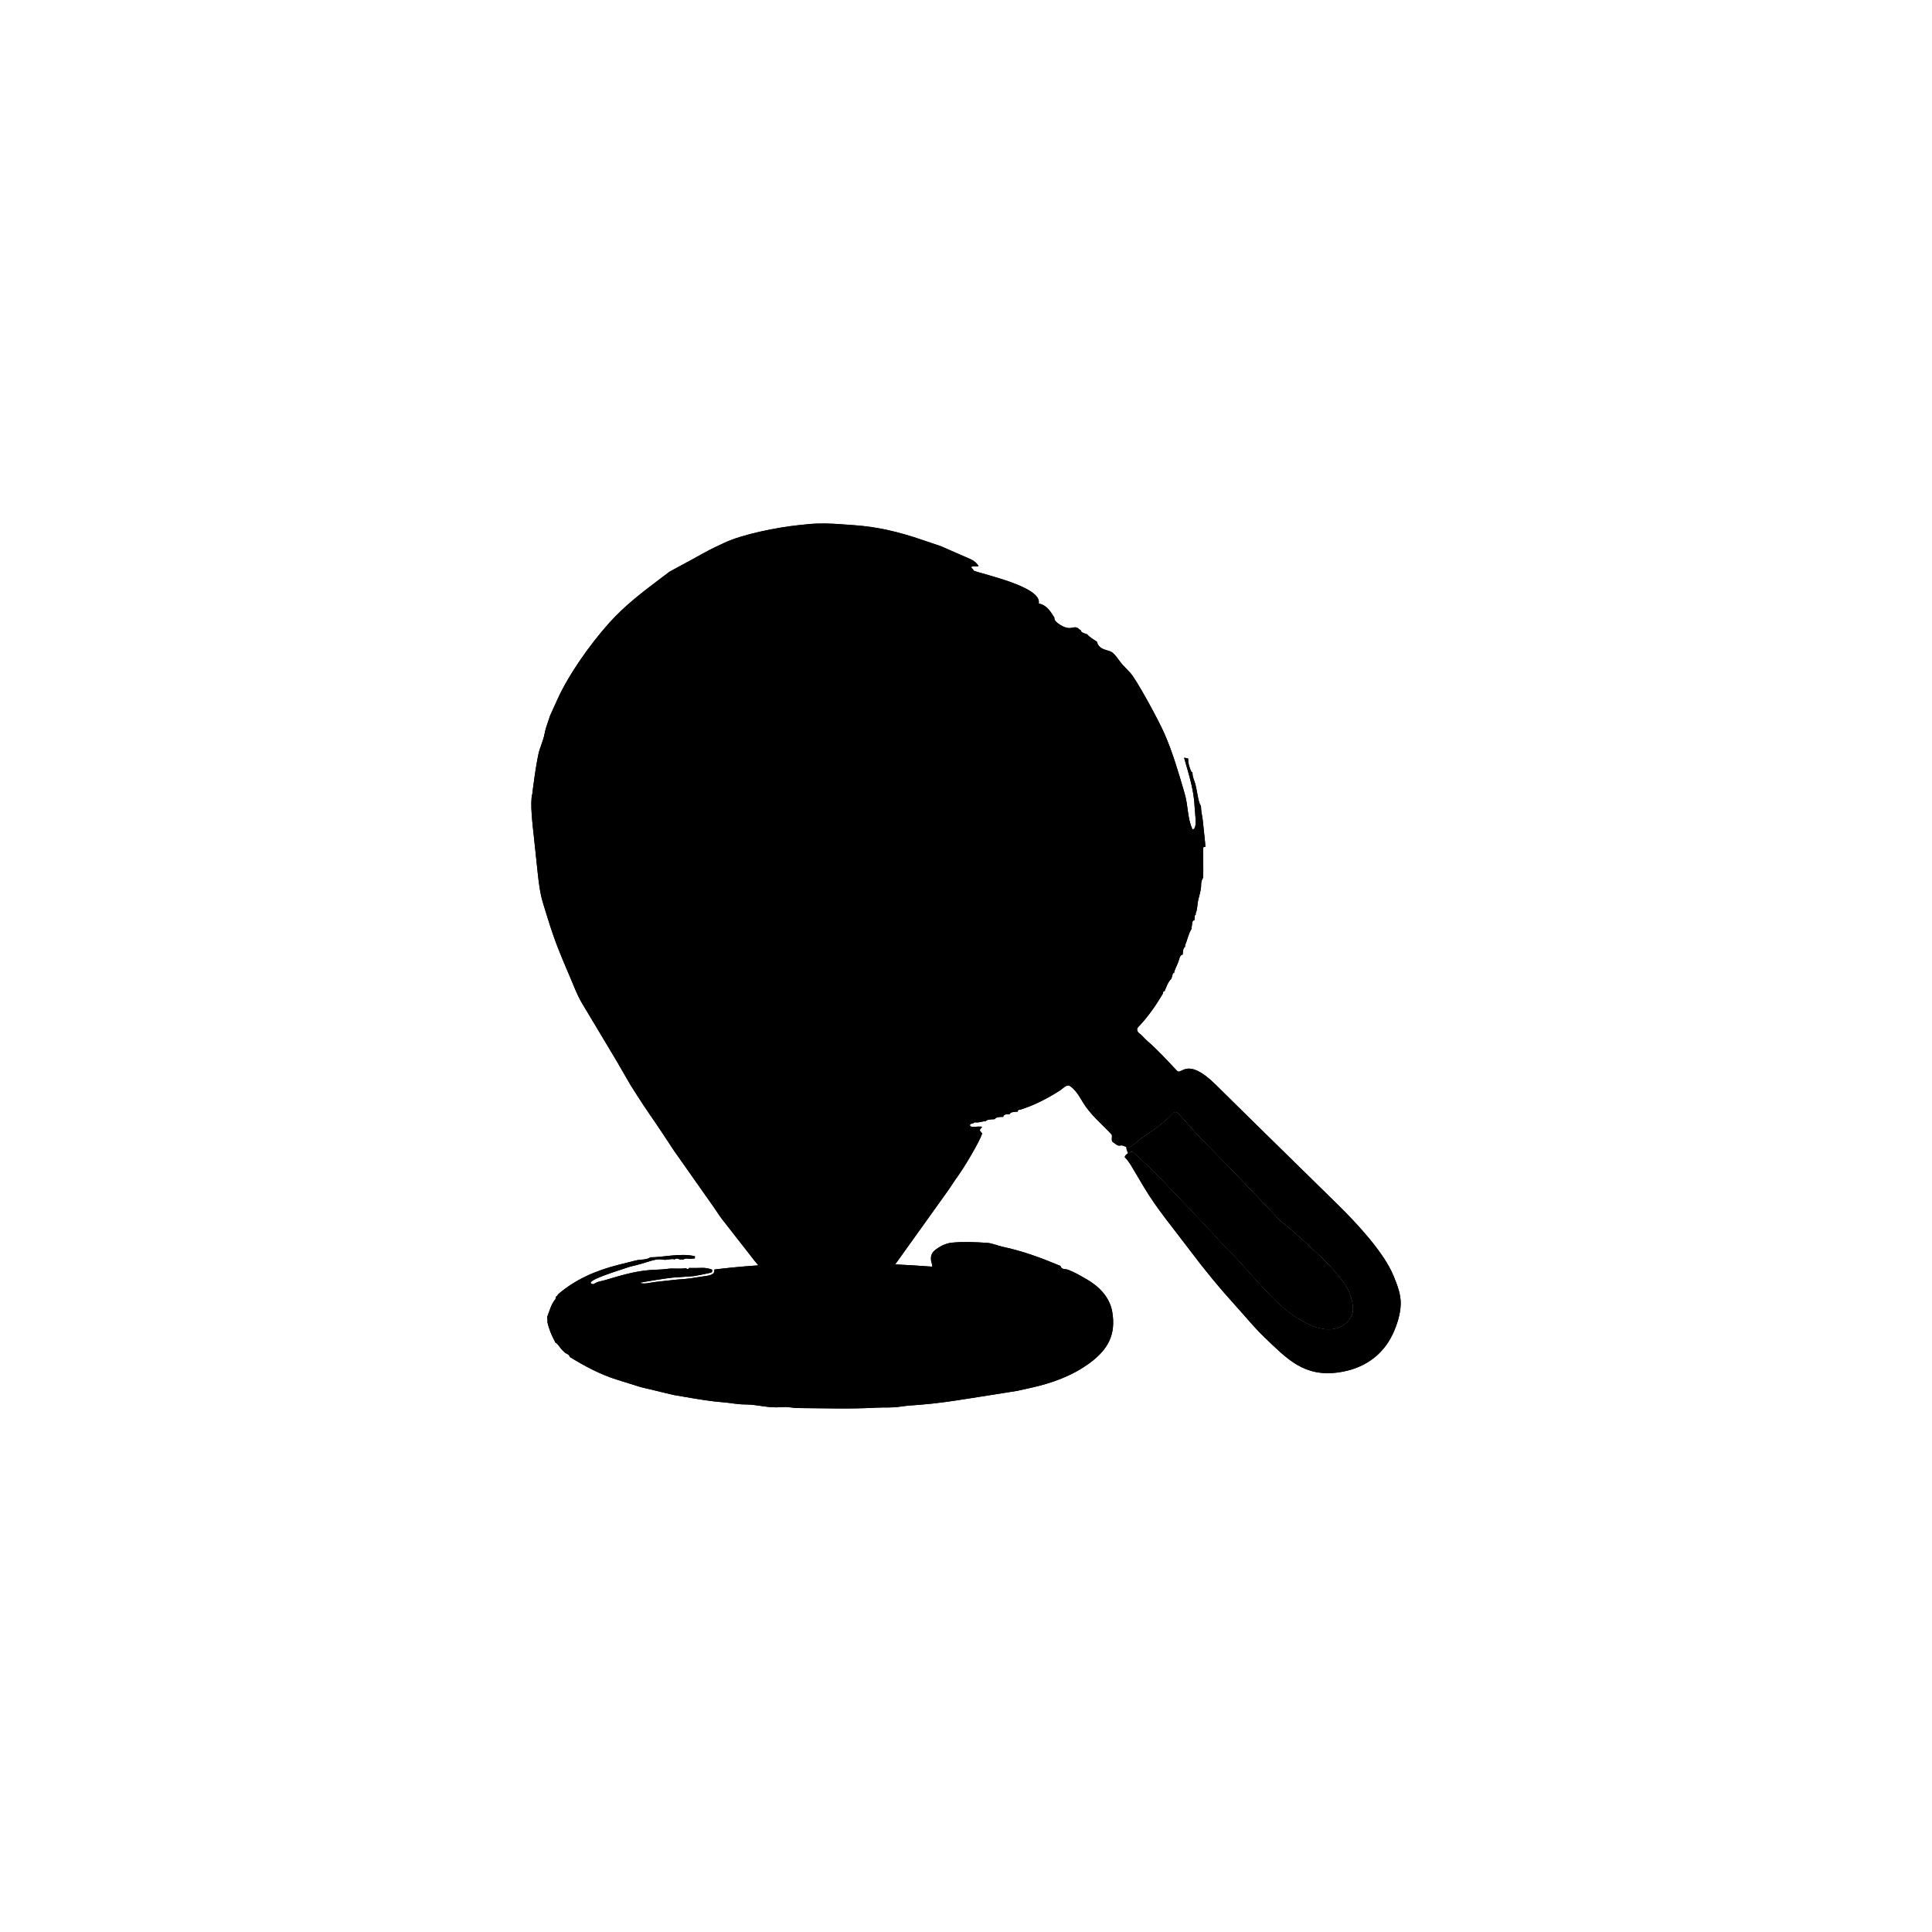
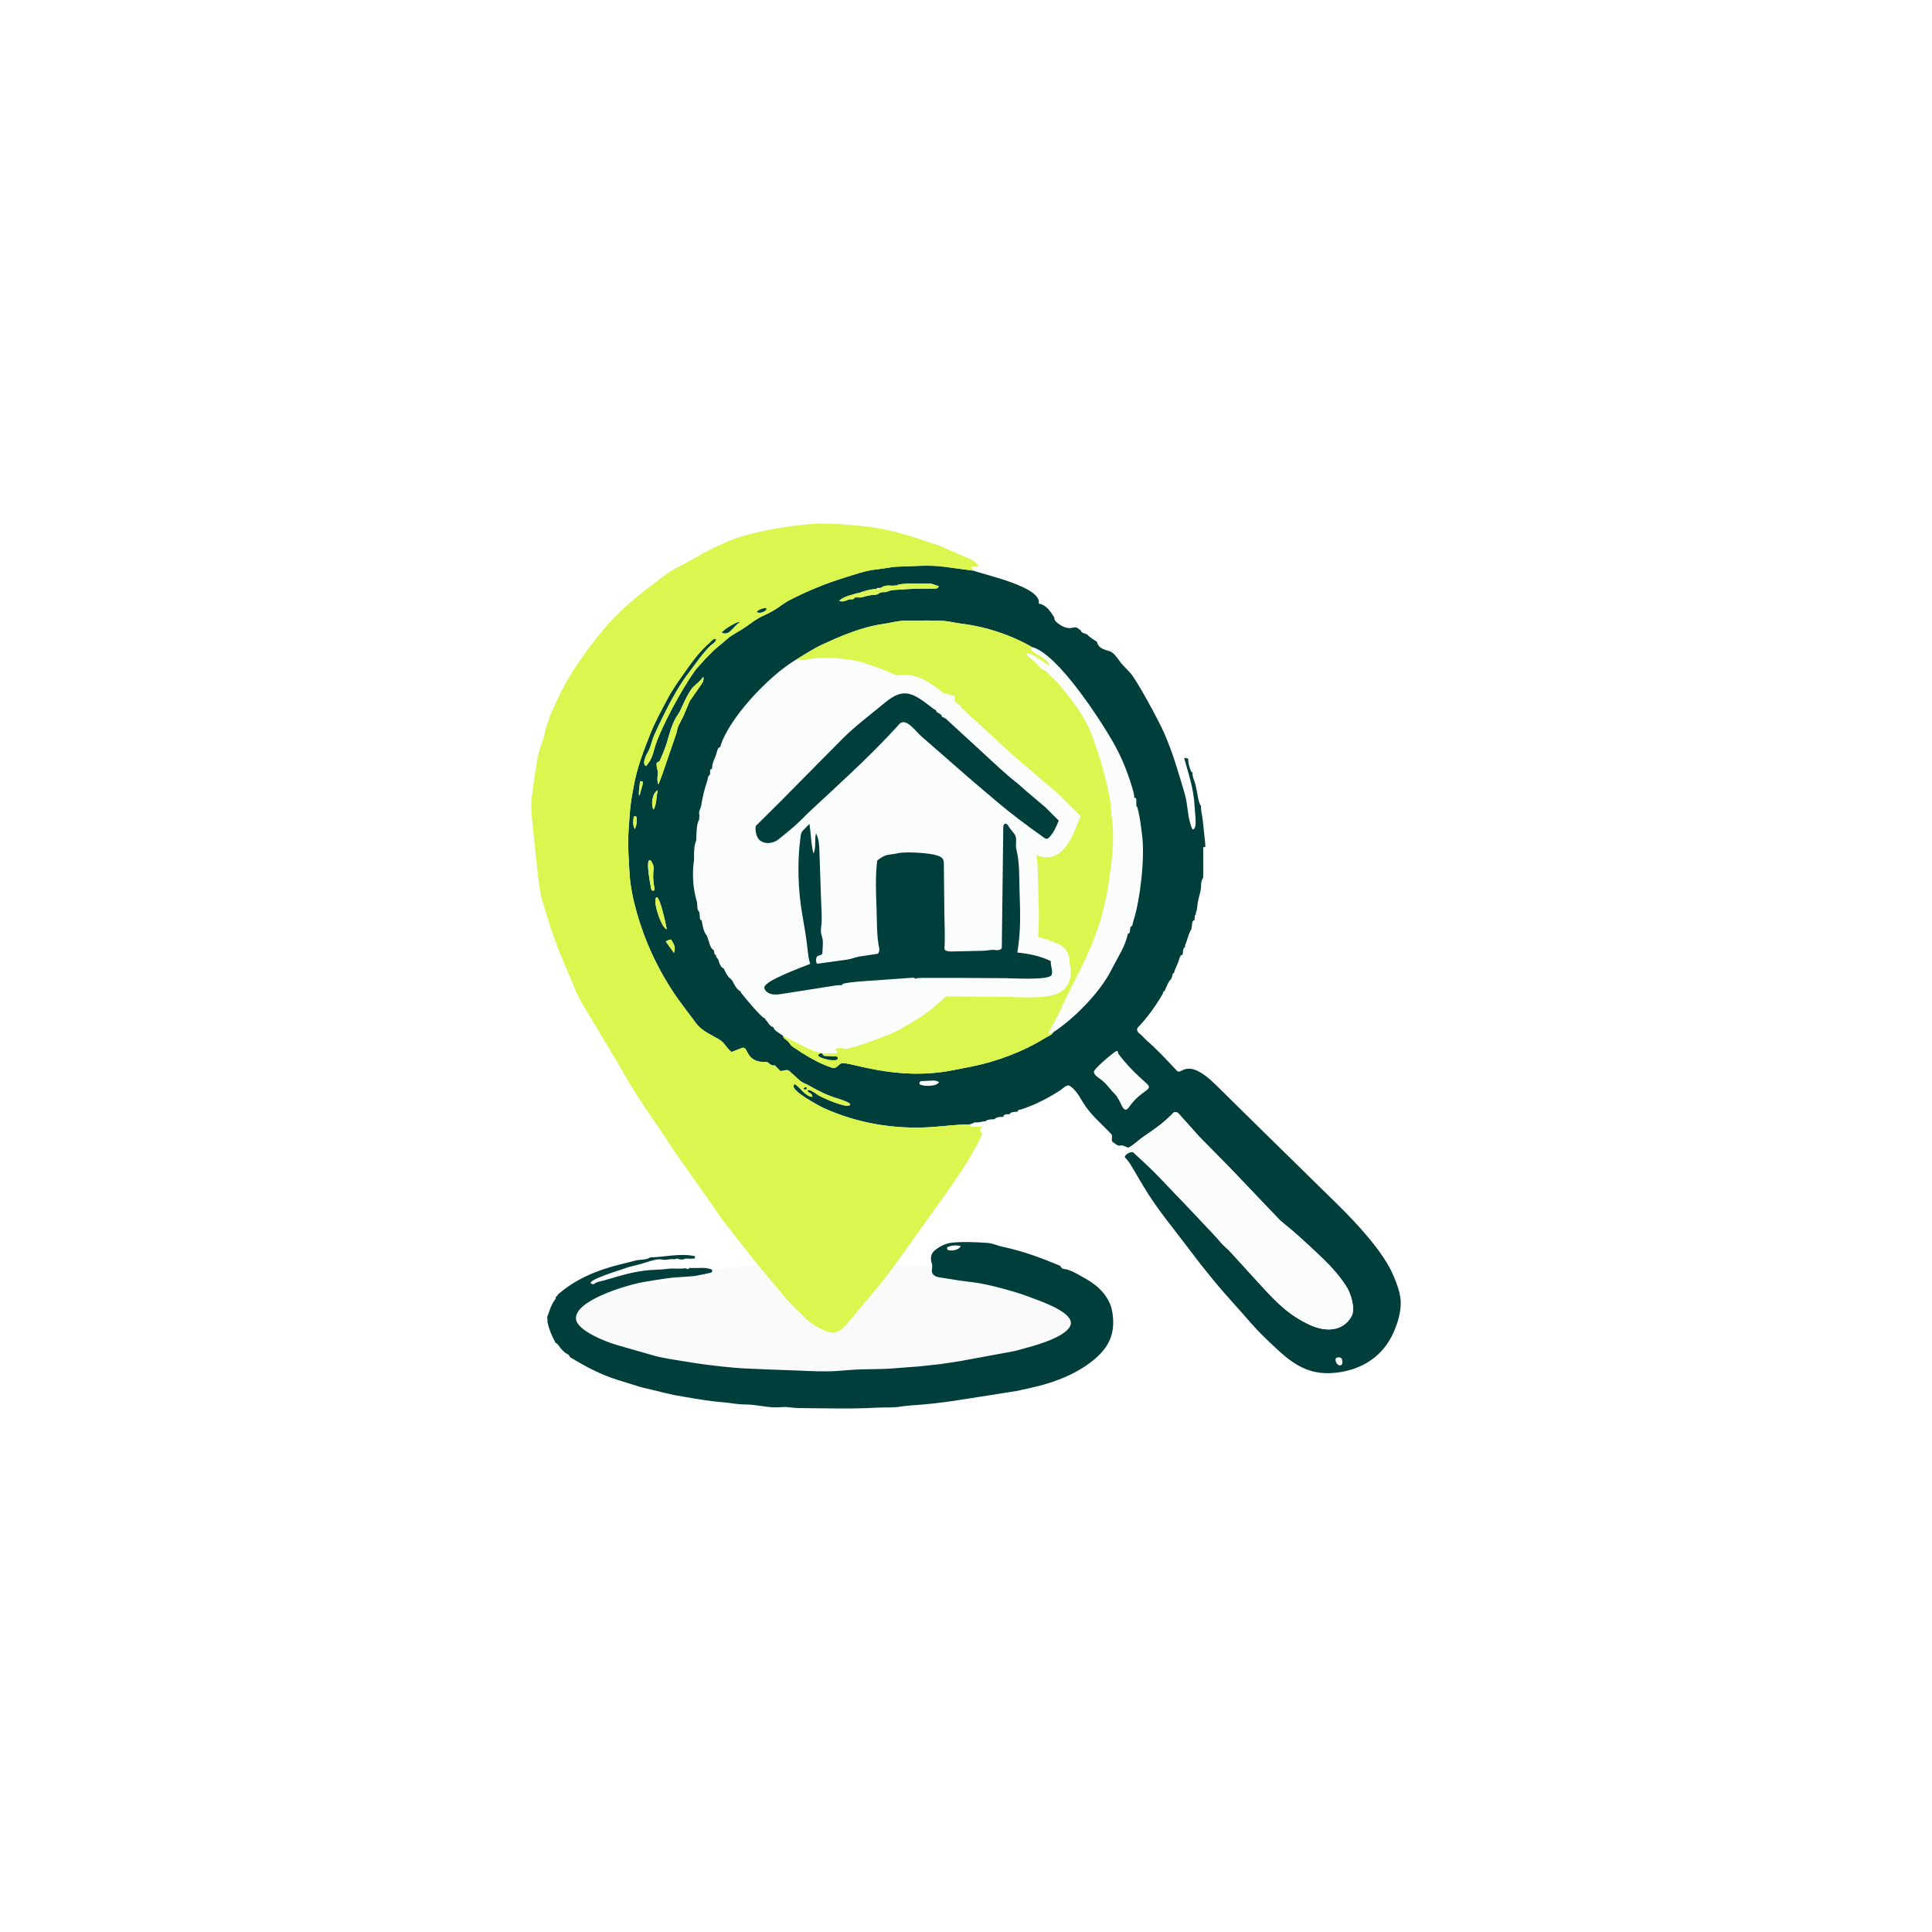
<svg xmlns="http://www.w3.org/2000/svg" id="Layer_1" data-name="Layer 1" viewBox="0 0 1000 1000">
  <defs>
-     
+     <style>
+       .cls-1 {
+         fill: #003e3b;
+       }
+ 
+       .cls-2 {
+         fill: #fbfcfc;
+       }
+ 
+       .cls-3 {
+         fill: #fafafa;
+       }
+ 
+       .cls-4 {
+         fill: #daf64f;
+       }
+     </style>
  </defs>
  <path class="cls-2" d="M724.99,675.01c-.13,5.18-1.91,10.7-3.97,15.18-5.41,11.74-15.64,18.4-28.25,20.16-17.83,2.49-26.52-6.92-38.21-18.08-5.3-5.06-9.56-10.41-14.48-15.82-8.73-9.58-16.62-19.17-24.4-29.56-8.17-10.92-16.82-21.04-23.78-32.75l-5.94-10.01c-1.08-1.82-2.28-3.67-3.76-5.12-.26-1.32,3.34-3.5,4.47-2.46,4.43,4.11,8.64,7.85,12.75,12.14l15.58,16.29,14.17,15.03c1.74,1.85,3.11,3.81,5.04,5.46,2.15,1.84,3.98,4.05,5.92,6.16l12.04,13.18c8.15,8.91,14.68,15.83,25.8,20.96,7.67,3.54,16.81,3.82,21.52-4.37,2.31-4.02-.58-12.18-2.26-14.92-4.5-7.29-10.44-13.16-16.7-19-5.38-5.01-10.57-9.85-16.3-14.4-1.18-.94-1.81-1.57-2.87-2.68l-25.24-26.46-15.3-15.52-10.44-11.67c-.67-.74-1.29-1.24-2.16-1.16-.73.07-1.07.58-1.67,1.18-4.37,4.45-9.28,7.93-14.5,11.42-2.72,1.81-5.02,4.32-7.96,5.85-1.15-.09-2.72-1.5-4.26-1.12-1.58.4-2.69-1.17-3.59-1.6-1.53-.74-.24-3.17-.93-4.16-5.13-5.46-10.84-10.1-14.79-16.57-1.93-3.17-3.86-6.77-7.1-8.7-1.66-.44-3.34,1.58-4.55,2.36-6.58,4.26-13.43,7.79-20.68,10.08-.34.1-.8-.03-1.16.32-.21.2-.42.38-.12.69l-2.03.2c-.93.09-1.91.24-2.32,1.17h-.93c-1.01-.01-2.29.22-2.37,1.39-.69-.01-1.38,0-2.07.07-.9.1-1.84.32-2.37,1.11l-.97.06c-1.35.08-2.86.06-3.84,1.06-1.59-.11-3.26.75-4.86.54-.39-.05-1.27-.03-1.32.47-.58-.17-1.24.37-1.71.57-.77,2.3,4.41.63,6.25,1.28-.47.55-.79.94-1.12,1.37-.48.63,1.04,1.58,1.11,2.14-1.59,4.59-9.35,17.5-12.3,21.57-2.08,2.85-3.76,5.63-5.84,8.55l-24.01,33.55c-.97,1.36-1.93,2.7-2.89,4.02,6.15.29,12.55.67,19.17,1.17.03-.48.02-.95-.13-1.39-.87-2.52-.82-5.23,1.45-7.06,2.4-1.93,5.56-3.64,8.78-3.97,6.1-.61,12.09-.3,18.12.07,3,.19,5.43,1.45,8.22,2.04,10.43,2.2,20.15,5.81,29.9,9.89.64,2.11,2.59,1.46,4.1,2.04,3.41,1.32,6.38,3.1,9.53,4.9,6.39,3.67,11.94,9.3,13.22,16.83,2.03,11.93-2.29,19.59-11.68,26.51-8.94,6.6-19.4,10.38-30.27,12.8l-7.16,1.59-7.02,1.12-19.39,3.06c-7.94,1.25-15.7,2.38-23.74,3.01-3.68.29-6.99.45-10.65,1.02-4,.63-8.07.29-12.21.51-13.51.74-26.82.28-40.43.2-2.81-.02-5.43-.77-8.28-.5-7.55.69-12.44-1.39-19.27-1.37-3.82.01-7.3-.8-11.06-1.09-6.73-.53-13.13-1.62-19.81-2.77l-6.1-1.05-6.62-1.57-4.38-1.08c-2.46-.6-4.68-1.01-7.06-1.75l-11.09-3.46c-8.9-2.78-16.78-7.03-24.5-11.77-.27-1.13-1.37-1.65-2.34-2.08l-1.65-1.58c-1.27-1.21-2.11-3.22-3.77-4-.03-.11.03-.25.01-.36-1.76-3.24-3.12-6.54-3.9-10.1.27-.68-.13-1.93-.1-2.63,1.24-3.11,1.93-6.38,4.24-9.2.3-.37.13-1.01.28-1.27.35-.17,1.05-.7,1-1.13,8.88-7.76,19.72-12.44,31.33-15.36l8.9-2.24c2.67-.67,5.6-.2,7.69-1.68,5.47.17,15.92-2.39,23.03-.52l-.04,1.11-2.02.17c-1.3.11-2.77-.5-3.88.37h-1.66c-.97-.22-2.04-.85-2.86-.05-1.95-.57-4.13.52-6.05.15-2.29-.45-4.3,0-6.69.73l-4.96,1.51c-2.78.85-5.2,1.15-7.91,2.19-1.92.74-19.89,6.05-17.72,7.9.26.22,1.16.52,1.58.22,1.8-1.3,3.72-1.38,5.77-1.98,7.72-2.29,15.27-4.63,23.37-5.21,3.16-.23,6.12-.19,8.96-.61,3.01-.44,5.43.21,9.74-.34-.17.53.52.5.86.37.29-.1.6-.13.42-.49,2.23.07,4.7,0,6.95-.04,1.55-.03,3.21.25,4.85.86.42.16.2,1.23-.07,1.42-.67.47-9.2,1.98-9.2,1.98l-10.87.77c-2.75.2-14.4,2.11-17.17,2.67,2.38.95,5.24-.09,8-.39l9.98-1.11c2.97-.33,5.62-.36,8.58-.82l8.98-1.38c.98-.15,2-.66,2.54-1.04.44-.3.74-1.35.57-2.09,5.15-.66,12.84-1.49,22.85-2.18l-2.03-2.43-16.64-21.29c-1.64-2.09-2.81-4.1-4.35-6.28l-20.85-29.61-5.7-8.65c-4.34-6.59-8.83-12.78-13.02-19.4l-3.64-5.74-7.3-12.61-17.65-29.46c-2.69-4.48-4.28-8.98-6.28-13.64-5.17-12.03-7.86-18.4-11.79-31.12l-2.18-7.06c-1.6-5.16-2.25-10.59-2.84-16.08l-2-18.86c-.56-5.27-2.1-17.47-.77-21.87-.03-.19,2.27-18.47,3.78-22.84l1.83-5.34c.65-1.89.91-4.27,1.53-6.14l2.08-6.2,3.75-8.27c6.01-13.27,16.87-28.44,26.55-39.34,7.89-8.88,17-15.9,26.49-23.04l4.98-3.76,11.85-6.43c4.03-2.19,7.58-4.31,11.79-6.3l4.85-2.28c9.46-4.44,27.38-7.96,38.09-9.07l5.03-.52c5.85-.61,11.65-.4,17.56.04l6.63.48c12.43.91,22.99,3.53,34.71,7.49l9.87,3.34,15.27,6.67c1.86.81,3.34,1.97,4.34,3.67-1.5.41-2.57-.3-3.95.47.55.89,1.32,1.15,1.32,1.86,5.2,2.07,35.6,8.38,33.76,17.04,4.08.77,6,4.02,8.04,7.17,0,1.47.73,2.11,1.64,2.86,1.53,1.24,3.95,2.65,6.16,2.67,1.77.02,3.33-1.15,4.93.48.26.28.59.48.96.59.23,1.65,2.52,1.62,3.41,2.25,1.15,1.46,3.44,2.66,4.94,3.71.86,3.43,3.46,3.94,6.57,4.9,2.81.86,4.79,5.02,6.76,7.08l3.81,3.99c3.37,3.53,14.84,24.85,17.54,30.94,4.53,10.21,7.56,20.78,10.72,31.52,1.98,6.7,1.39,13,4.11,18.75,2.69-.1,1.27-7.5,1.09-11.84-.39-8.89-3.13-17.04-5.45-25.25.7.07,1.39.22,2.07.41.09.54.15,1.18.1,1.72-.04.55,1.62,6.65,2.1,5.12-.02.31.1.63.1.94-.01,1.77.85,3.39,1.39,5.25.98,3.4,1.64,10.35,2.96,11.39l.07,1.45c.09,2.03.67,4.05.9,6.26l1.2,11.51c.07.67.11,1.46.11,2.14-.28-.1-1.12-.12-1.11.53l.05,12.21-.11,3.2c-.56.84-1.02,2.13-1,3.38.04,2.97-.88,5.42-1.54,8.21-.53,2.29-.33,4.64-1.25,6.69-.12.25.07.63-.03.9-.58.02-.51.86-.52,1.29-.02.47-.14.98-.09,1.45-1.54.14-1.12,2.31-1.47,3.51-.08.28-.1.72-.05,1-1.65,2.45-2.08,5.6-3.32,8.31-.13.28.04.69-.07.99-.75.53-.94,1.42-1.08,2.27-.09.54.01,1.25-.18,1.77-1.02.13-1.44,1.11-1.73,2.22-.63,2.37-1.81,4.33-2.53,6.41-.09.28-.13.69-.12.97-.44-.36-.68.25-.78.52-.1.28-.08.56-.15.78l-.58,1.69c-1.67,1.5-2.38,3.95-3.33,5.99-.05.1-.04.31-.03.42-.46-.42-.7.13-.86.47-.12.23-.03.57-.15.79-3.64,6.16-7.72,12.05-12.84,17.37-.91.95-.28,2.42.62,3.06,1.57,1.12,2.56,2.56,3.98,3.79,5.62,4.87,10.52,10.27,15.61,15.66,2.35,2.48,4.9-7.71,19.94,7.1l23.81,23.46,14.51,14.22,24.96,24.5c9.59,9.42,23.91,24.67,28.89,36.95,1.88,4.65,3.8,9.42,3.67,14.51Z" />
  <path class="cls-3" d="M554.24,684.94c-.41,6.23-17.03,11.13-22.42,12.52-2.61.67-5.13,1.55-7.78,2.04l-22.31,4.11c-1.5.28-3.23.64-4.63.86l-10.35,1.58-11.47,1.22-13.33,1.02c-7.27.56-14.5.2-21.81.78l-6.15.48c-7.08.56-14.09.09-21.17-.17l-14.3-.53-11.09-.46c-8.87-.37-20.93-1.74-29.85-3.2l-11.31-1.85c-2.93-.48-5.71-1.07-8.5-1.87l-18.42-5.28c-5.24-1.5-20.37-7.23-21.22-13.28-1.35-9.61,25.75-17.51,32.94-18.96,2.38.95,5.24-.09,8-.39l9.98-1.11c2.97-.33,5.62-.36,8.58-.82l8.98-1.38c.98-.15,2-.66,2.54-1.04.44-.3.74-1.35.57-2.09,5.15-.66,12.84-1.49,22.85-2.18l14,16.78c3.28,3.93,7.02,7.15,10.59,10.82,2.13,2.19,11.09,8.15,15.2,7.09,3.63-.94,6.15-4.65,8.39-7.32l12.34-14.67c.46-.55.92-1.1,1.37-1.65.34-.41.67-.82,1-1.23,2.73-3.38,5.29-6.79,7.86-10.32,6.15.29,12.55.67,19.17,1.17-.01.18-.03.35-.05.53-.03.32-.08.65-.1.97-.01.1-.02.21-.02.31,0,.1-.01.21-.01.31,0,.44.06.85.24,1.23.99,2.11,3.83,2.17,5.81,2.49l7.66,1.23c2.86.46,5.5.71,8.36,1.08,6.99.9,20.96,4.67,27.71,7.25,5.31,2.04,22.59,7.63,22.17,13.91Z" />
  <g>
    <path class="cls-1" d="M721.33,660.51c-4.98-12.28-19.29-27.53-28.89-36.95l-24.96-24.5-14.51-14.22-23.81-23.46c-15.04-14.81-17.59-4.62-19.94-7.1-5.09-5.39-9.99-10.78-15.61-15.66-1.42-1.23-2.41-2.67-3.98-3.79-.89-.63-1.53-2.11-.62-3.06,5.12-5.33,9.21-11.21,12.84-17.37.13-.21.04-.56.15-.79.17-.34.41-.89.86-.47-.02-.12-.02-.32.03-.42.94-2.04,1.65-4.49,3.33-5.99l.58-1.69c.08-.21.06-.5.15-.78.09-.26.34-.88.78-.52,0-.29.03-.7.12-.97.72-2.08,1.89-4.04,2.53-6.41.29-1.11.72-2.09,1.73-2.22.19-.52.09-1.23.18-1.77.14-.85.33-1.75,1.08-2.27.11-.3-.06-.71.07-.99,1.24-2.72,1.67-5.87,3.32-8.31-.06-.28-.03-.72.05-1,.34-1.2-.08-3.37,1.47-3.51-.04-.47.07-.98.09-1.45.02-.44-.06-1.27.52-1.29.09-.27-.09-.65.03-.9.93-2.05.72-4.4,1.25-6.69.66-2.79,1.58-5.24,1.54-8.21-.02-1.25.44-2.53,1-3.38l.11-3.2-.05-12.21c0-.65.84-.64,1.11-.53,0-.68-.04-1.47-.11-2.14l-1.2-11.51c-.23-2.21-.8-4.24-.9-6.26l-.07-1.45c-1.32-1.04-1.98-7.99-2.96-11.39-.53-1.86-1.4-3.48-1.39-5.25,0-.31-.12-.63-.1-.94-.48,1.53-2.15-4.58-2.1-5.12.05-.54-.01-1.18-.1-1.72-.68-.19-1.37-.34-2.07-.41,2.31,8.22,5.06,16.36,5.45,25.25.19,4.34,1.61,11.74-1.09,11.84-2.73-5.75-2.14-12.06-4.11-18.75-3.17-10.73-6.19-21.31-10.72-31.52-2.7-6.09-14.17-27.41-17.54-30.94l-3.81-3.99c-1.97-2.06-3.95-6.21-6.76-7.08-3.11-.96-5.7-1.48-6.57-4.9-1.5-1.05-3.79-2.25-4.94-3.71-.89-.63-3.18-.6-3.41-2.25-.37-.1-.7-.31-.96-.59-1.6-1.64-3.16-.47-4.93-.48-2.21-.02-4.64-1.43-6.16-2.67-.91-.75-1.64-1.4-1.64-2.86-2.04-3.14-3.97-6.39-8.04-7.17,1.84-8.66-28.56-14.97-33.76-17.04l-14.96-2.02c-7.91-1.07-15.83-.29-23.82-.08-3.86.11-7.43,1.04-11.21,1.41-6.06.61-11.37,2.63-17.1,4.39-9.59,2.96-18.5,6.69-27.42,11.18-1.48.75-2.51,1.31-3.84,2.27-9.66,7.03-9.75,4.63-17.78,10.68-2.55,1.92-5.38,3.6-8.15,5.19-3.03,1.76-5.2,4.24-7.9,6.28-2.92,2.23-10.49,10.25-12.46,13.11-6.57,9.57-13.54,22.38-18.1,32.96-3.72,8.63-2.31,10.56-6.72,15.77-2.48-1.11.3-6.16,1.11-7.58,1.45-2.56,1.86-5.71,3.1-8.43l2.39-5.23,2.34-4.79c3.26-6.67,8.24-15.92,12.7-21.66,3.74-4.81,7.02-9.98,11.4-14.36,1.2-1.2,2.98-1.85,3.28-3.69-1.71-.42-2.41.97-3.4,1.84-5.47,4.74-9.43,10.33-13.57,16.23-2.94,4.2-5.78,8.11-8.19,12.71-3.11,5.95-6.35,11.63-8.85,17.92-3.56,8.94-6.92,17.6-8.65,27.06l-.85,4.63c-.64,3.5-1.07,7.09-1.33,10.75l-.54,7.7c-.32,4.6-.24,9.15,0,13.76l.44,8.28c.69,12.86,5.84,29.28,11.2,41.03,4.35,9.53,9.56,18.62,15.76,26.89l7.6,10.14c3.07,4.1,8.21,6.03,12.32,8.6,2.48,1.55,3.55,4.46,5.96,6.19l5.36-2.08c3.64-1.41,1.29,7.8,12.75,7.25,1.07.03,2.34,2.36,4.17,1.69l2.99,2.99c1.26.15,3.41-1.11,4.58-.06l5.43,4.93c1.4,1.27,2.84,1.51,4.37,2.4,4.89,2.81,9.61,5.25,15.09,6.89,1.11.34,7.18,2.24,6.67,3.27-1.23,2.51-15.71-4.26-16.68-5.01-.53-.41-5.68-4.21-5.32-1.99.17,1.05,2.34.68,2.45,2.94-3.88-.34-6.26-4.85-9.05-6.57-4.59,2.38,13.61,11.78,15.16,12.48,17.37,7.8,36.35,10.99,55.39,9.74,7.7-.51,13.42-1.43,20.14-1.4.47-.2,1.12-.74,1.71-.57.04-.5.93-.52,1.32-.47,1.6.21,3.27-.65,4.86-.54.99-1,2.5-.97,3.84-1.06l.97-.06c.53-.79,1.47-1,2.37-1.11.69-.08,1.37-.08,2.07-.07.09-1.17,1.37-1.4,2.37-1.39h.93c.41-.93,1.39-1.07,2.32-1.17l2.03-.2c-.3-.31-.09-.49.12-.69.36-.35.82-.21,1.16-.32,7.25-2.29,14.1-5.82,20.68-10.08,1.21-.79,2.89-2.8,4.55-2.36,3.24,1.93,5.18,5.53,7.1,8.7,3.94,6.48,9.66,11.11,14.79,16.57.69.99-.6,3.41.93,4.16.9.44,2.02,2,3.59,1.6,1.54-.38,3.11,1.03,4.26,1.12,2.94-1.53,5.24-4.04,7.96-5.85,5.22-3.49,10.13-6.97,14.5-11.42.59-.6.94-1.12,1.67-1.18.87-.08,1.5.42,2.16,1.16l10.44,11.67,15.3,15.52,25.24,26.46c1.06,1.11,1.69,1.75,2.87,2.68,5.73,4.54,10.92,9.39,16.3,14.4,6.27,5.84,12.21,11.7,16.7,19,1.69,2.73,4.58,10.89,2.26,14.92-4.71,8.19-13.85,7.9-21.52,4.37-11.12-5.12-17.66-12.05-25.8-20.96l-12.04-13.18c-1.93-2.11-3.76-4.32-5.92-6.16-1.93-1.65-3.3-3.62-5.04-5.46l-14.17-15.03-15.58-16.29c-4.1-4.28-8.31-8.02-12.75-12.14-1.13-1.04-4.73,1.14-4.47,2.46,1.48,1.45,2.68,3.3,3.76,5.12l5.94,10.01c6.96,11.71,15.6,21.83,23.78,32.75,7.78,10.39,15.67,19.98,24.4,29.56,4.92,5.4,9.18,10.76,14.48,15.82,11.69,11.16,20.38,20.57,38.21,18.08,12.62-1.76,22.84-8.42,28.25-20.16,2.07-4.48,3.84-10,3.97-15.18.13-5.09-1.78-9.86-3.67-14.51ZM328.64,429.16c-1.24-2.07-.88-3.99-.65-6.19.07-.63,1.47-.72,1.56.23.24,2.48-.24,4.21-.91,5.96ZM331.18,411.34c-.41.79-.51.18-.48-.94,0-.13.01-.27.02-.42,0-.08,0-.15.01-.23,0-.14.02-.28.03-.42,0-.02,0-.03,0-.05.01-.16.02-.33.04-.5,0,0,0,0,0-.01.02-.15.03-.3.04-.46.03-.35.07-.71.11-1.05.01-.08.02-.17.03-.25.05-.47.1-.9.15-1.28,0-.06.01-.12.02-.18.04-.35.08-.64.09-.83,0-.03,0-.06.01-.08h0s-.02.04-.03.06-.02.04-.02.07c.01-.06.02-.11.03-.15.02-.07.03-.11.03-.14,0-.02,0-.03.01-.04h0s0,.03,0,.07c0,.03,0,.07-.01.1v.02s0,0,0,0c.02-.02.03-.04.05-.06.1-.11.27-.17.46-.19.21-.03.45-.02.66.03,1.02.24-.9,4.73-1.25,6.93ZM443.53,307.08c.28-.1.66-.03.95-.06,2.62-1.1,5.34-1.78,8.16-2.14l1.11-.14c.02-.64.91-.4,1.34-.41l.95-.05c1.43-1.29,3.73-1.34,5.62-1.12.83.1,1.85-.29,2.63-.08.12-1.42,15.23-1.08,16.98-1,1.61.08,3.03.97,4.63,1.27-.42,1.39-1.37,1.31-2.31,1.3-6.06-.08-11.81.06-17.55.51-2.25.18-4.48.03-6.86,1.08-1.15.51-2.76-.03-3.7.58-.77.5-1.44,1.04-2.75,1.07-4.65.12-6.68,1.92-8.81,1.26-.36.17-1.16,0-1.53.16-.21.73-.96.88-1.65.9l-1.21.02c-1.56.51-3.27,1.7-5.19.67,2.88-2.42,6.17-2.78,9.19-3.83ZM340.45,409.07c-.84,3.46-.43,6.44-2.13,9.97-1.59-2.23-.71-8.68,2.13-9.97ZM338.5,460.9c-.43.23-1.2.13-1.37-.55-.12-.47-3.58-17.26-.31-14.93,3.12,4.48.07,4.47,1.89,14.09.12.6.14,1.19-.21,1.38ZM339.73,464.49c1.77-1.13,5,14.33,5.4,16.47-2.74-.33-7.55-15.1-5.4-16.47ZM348.81,493.19l-4.19-5.85c.95-.8,1.46-.61,2.65-1.09,1.24,1.93,2.81,4.11,1.54,6.95ZM353.65,370.8l-2.35,4.57c-.83,1.61-.82,3.04-1.33,4.53l-5.88,17.12c-1.04,3.03-1.99,5.86-3.29,8.99-1.23-2.85.24-5.35-.61-8.06-.29-.93-.33-1.72-.37-2.65-.05-.85,1.37-.8,1.71-1.56,1.23-2.78,2.45-5.65,3.42-8.62,1.61-4.96,2.6-10.78,6.52-16.13.9-1.22,4.36-10.48,7.39-13.44,1.81-1.77,3.75-3.12,5.11-5.24.43,1.51-.06,2.64-.71,3.56l-6.27,9.04-3.33,7.9ZM475.87,560.87c0-.53.24-1.27,1.14-1.31l3.78-.15c1.77-.07,3.46-.46,5.29.71-1.57,2.75-10.23,2.14-10.21.74ZM545.17,534.3c-.9,1.53-2.59,1.95-4.13,2.91-11.32,7.09-25.42,12.36-38.55,14.92l-9.66,1.88c-29.83,5.82-54.24-5.1-57.46-3.61-1.42.66-2.57,2.98-4.53,2.33-7.46-2.46-14.02-6.53-20.42-10.85-1.16-.78-1.5-1.68-2.4-2.72-.95-1.1-2.76-1.56-2.71-3.14v-.03c-.72-.15-1.4-.86-2.02-1.26-1.09-.72-2.48-1.45-2.84-2.75-.17-.12-.39-.42-.59-.48-1.29-.4-1.98-1.63-2.72-2.69-.4-.56-1.03-.97-1.2-1.7-1.65-.03-11.3-11.79-12.38-13.28-.12-.17-.1-.45-.19-.64-2.07-1.02-3.23-3.41-4.25-5.44-.15-.3-.64-.63-.74-.97-1.48-.96-2.56-2.81-3.26-4.44-.13-.3-.52-.74-.5-1.06-1.8-.57-2.31-2.91-2.8-4.52-.31-.74-1.6-1.46-1.14-2.63-.44.36-.75-.15-.9-.47-.12-.28-.08-.55-.14-.79-.07-.31-.03-.67-.14-.96-2-1.19-2.29-3.94-3.07-6.05l-.64-1.72c-1.18-1.24-1.78-3.32-2.11-5.02l-.51-2.69c-1.2-.31-.88-1.72-1.01-2.72l-.23-1.74c-1-.77-.93-2.07-1.01-3.24l-.11-1.59c-2.09-6.8-2.66-14.56-1.63-21.65.04-.29.05-.61.05-.91,0-3.21-.1-6.47,1.07-9.47.22-.57.07-1.5.12-2.11.2-2.99.06-6.31,1.51-8.95-.25-.58.31-1.46.09-2.05-.66-1.75.61-3.3.92-5.12.74-4.29,1.6-8.33,3.05-12.42.45-1.25.26-2.79,1.45-3.42l.12-1.03c.04-.4-.15-.81,0-1.35.09-.3.42-.86.93-.5l.1-.93c.4-3.87,1.49-4.07,2.63-8.61.25-.99.66-1.78,1.54-1.92,3.86-14,24.69-36.78,39.84-45.63,4.17-2.43,7.99-5.11,12.7-7.29,10.44-4.84,20.82-9.29,32.4-10.91,3.71-.52,7.2-1.64,11.02-1.61,6.66.07,13.14-.32,19.76.14,2.92.2,5.65.95,8.59,1.32,13.23,1.62,25.78,5.77,37.13,12.2,13.04,3.22,35.32,37.56,42.04,49.4,4.19,7.37,7.19,14.78,9.61,22.79.61,2.02,1.26,3.92,1.27,5.89.77-.36,1.01.55,1.04.97.04.5-.02,1.01-.03,1.43-.02.79.13,1.59.1,2.38.28-2.5,1.8,6.41,1.94,7.02v.03s1.01,7.69,1.01,7.69c1.43,11.01-.88,32.91-4.51,44.06-.41,1.26-.26,2.8-1.56,3.23l-.27,2c-.05.36.01.78-.31,1.16-.19.22-.37.42-.69.12-1.48,7-5.07,12-8.78,19.28-5.82,11.43-19.19,24.98-29.85,31.91ZM584.45,572.93c-3.26,4.7-3.92-3.22-7.52-6.76-2.48-2.44-4.53-5.72-7.56-7.75-1.12-.75-3.93-2.69-2.97-4.21,1.62-2.58,10.69-10.12,11.51-10.21.97-.1.64.98,1.09,1.58,4.18,5.66,9.13,10.48,14.39,15.12,4.17,3.67-2.63,3.15-8.94,12.24ZM693.85,706.7c-.99.16-1.85-.69-2.13-1.26-.3-.6-.83-2.06-.03-2.58.99-.64,2.62-.29,2.9.63.29.96.55,2.99-.74,3.2Z" />
    <path class="cls-4" d="M507.26,584.64c.32-.43.64-.82,1.12-1.37-1.84-.65-7.01,1.02-6.25-1.28-6.72-.03-12.44.89-20.14,1.4-19.03,1.26-38.02-1.94-55.39-9.74-1.55-.7-19.76-10.1-15.16-12.48,2.8,1.71,5.17,6.22,9.05,6.57-.12-2.26-2.28-1.89-2.45-2.94-.36-2.21,4.79,1.58,5.32,1.99.97.75,15.44,7.51,16.68,5.01.51-1.03-5.56-2.94-6.67-3.27-5.47-1.64-10.19-4.08-15.09-6.89-1.53-.88-2.97-1.12-4.37-2.4l-5.43-4.93c-1.16-1.05-3.32.21-4.58.06l-2.99-2.99c-1.84.67-3.1-1.66-4.17-1.69-11.45.56-9.1-8.66-12.75-7.25l-5.36,2.08c-2.41-1.73-3.48-4.63-5.96-6.19-4.11-2.57-9.25-4.5-12.32-8.6l-7.6-10.14c-6.21-8.27-11.42-17.36-15.76-26.89-5.36-11.75-10.51-28.17-11.2-41.03l-.44-8.28c-.25-4.61-.33-9.16,0-13.76l.54-7.7c.25-3.66.69-7.24,1.33-10.75l.85-4.63c1.72-9.46,5.09-18.12,8.65-27.06,2.5-6.29,5.74-11.97,8.85-17.92,2.41-4.6,5.25-8.51,8.19-12.71,4.14-5.9,8.1-11.49,13.57-16.23,1-.87,1.69-2.26,3.4-1.84-.3,1.84-2.08,2.49-3.28,3.69-4.38,4.38-7.66,9.55-11.4,14.36-4.46,5.74-9.45,14.99-12.7,21.66l-2.34,4.79-2.39,5.23c-1.24,2.72-1.65,5.87-3.1,8.43-.82,1.43-3.59,6.48-1.11,7.58,4.41-5.22,3.01-7.15,6.72-15.77,4.55-10.58,11.53-23.39,18.1-32.96,1.97-2.86,9.53-10.89,12.46-13.11,2.7-2.05,4.86-4.53,7.9-6.28,2.76-1.6,5.6-3.27,8.15-5.19,8.04-6.06,8.13-3.66,17.78-10.68,1.34-.97,2.36-1.53,3.84-2.27,8.92-4.49,17.83-8.22,27.42-11.18,5.73-1.76,11.04-3.78,17.1-4.39,3.78-.37,7.35-1.3,11.21-1.41,7.99-.21,15.91-.99,23.82.08l14.96,2.02c0-.7-.78-.96-1.32-1.86,1.38-.78,2.45-.07,3.95-.47-1-1.7-2.48-2.86-4.34-3.67l-15.27-6.67-9.87-3.34c-11.71-3.96-22.28-6.58-34.71-7.49l-6.63-.48c-5.9-.43-11.71-.64-17.56-.04l-5.03.52c-10.7,1.11-28.63,4.63-38.09,9.07l-4.85,2.28c-4.21,1.98-7.76,4.1-11.79,6.3l-11.85,6.43-4.98,3.76c-9.48,7.14-18.6,14.16-26.49,23.04-9.68,10.89-20.54,26.07-26.55,39.34l-3.75,8.27-2.08,6.2c-.62,1.87-.88,4.25-1.53,6.14l-1.83,5.34c-1.51,4.37-3.81,22.65-3.78,22.84-1.33,4.4.21,16.59.77,21.87l2,18.86c.58,5.49,1.24,10.92,2.84,16.08l2.18,7.06c3.93,12.73,6.63,19.09,11.79,31.12,2,4.66,3.6,9.16,6.28,13.64l17.65,29.46,7.3,12.61,3.64,5.74c4.19,6.62,8.68,12.81,13.02,19.4l5.7,8.65,20.85,29.61c1.54,2.18,2.71,4.19,4.35,6.28l16.64,21.29,2.03,2.43,14,16.78c3.28,3.93,7.02,7.15,10.59,10.82,2.13,2.19,11.09,8.15,15.2,7.09,3.63-.94,6.15-4.65,8.39-7.32l12.34-14.67c.46-.55.92-1.1,1.37-1.65.34-.41.67-.82,1-1.23,2.73-3.38,5.29-6.79,7.86-10.32.96-1.32,1.92-2.65,2.89-4.02l24.01-33.55c2.09-2.92,3.77-5.69,5.84-8.55,2.96-4.06,10.72-16.97,12.3-21.57-.08-.57-1.59-1.51-1.11-2.14ZM416.36,563.04c.48-.5.95-.36,1.17,0,.23.39.04.89-.78.88-.37,0-1.23.01-.39-.88ZM396.49,315.8c-1.33,1.05-3.12,1.78-4.6,1.09-.71-.93,6.18-3.59,4.6-1.09ZM383,321.96c-4.22,2.8-5.21,7.15-9.41,5.49.86-1.49,7.85-5.87,9.41-5.49Z" />
    <path class="cls-1" d="M575.7,678.99c-1.28-7.53-6.84-13.16-13.22-16.83-3.16-1.81-6.12-3.59-9.53-4.9-1.5-.58-3.46.07-4.1-2.04-9.75-4.08-19.47-7.69-29.9-9.89-2.8-.59-5.23-1.86-8.22-2.04-6.03-.36-12.02-.68-18.12-.07-3.23.33-6.39,2.04-8.78,3.97-2.27,1.83-2.32,4.54-1.45,7.06.15.44.17.9.13,1.39,0,.17-.03.35-.05.53-.03.32-.08.65-.1.97-.01.1-.02.21-.02.31,0,.1-.01.21-.01.31,0,.44.06.85.24,1.23.99,2.11,3.83,2.17,5.81,2.49l7.66,1.23c2.86.46,5.5.71,8.36,1.08,6.99.9,20.96,4.67,27.71,7.25,5.31,2.04,22.59,7.63,22.17,13.91-.41,6.23-17.03,11.13-22.42,12.52-2.61.67-5.13,1.55-7.78,2.04l-22.31,4.11c-1.5.28-3.23.64-4.63.86l-10.35,1.58-11.47,1.22-13.33,1.02c-7.27.56-14.5.2-21.81.78l-6.15.48c-7.08.56-14.09.09-21.17-.17l-14.3-.53-11.09-.46c-8.87-.37-20.93-1.74-29.85-3.2l-11.31-1.85c-2.93-.48-5.71-1.07-8.5-1.87l-18.42-5.28c-5.24-1.5-20.37-7.23-21.22-13.28-1.35-9.61,25.75-17.51,32.94-18.96,2.78-.56,14.42-2.47,17.17-2.67l10.87-.77s8.53-1.51,9.2-1.98c.27-.19.49-1.26.07-1.42-1.65-.61-3.3-.9-4.85-.86-2.25.05-4.72.11-6.95.04.18.36-.13.39-.42.49-.35.13-1.04.16-.86-.37-4.31.55-6.73-.1-9.74.34-2.84.41-5.8.38-8.96.61-8.1.58-15.65,2.92-23.37,5.21-2.04.61-3.97.68-5.77,1.98-.41.3-1.32,0-1.58-.22-2.17-1.85,15.81-7.16,17.72-7.9,2.72-1.04,5.14-1.34,7.91-2.19l4.96-1.51c2.39-.73,4.4-1.17,6.69-.73,1.93.37,4.1-.72,6.05-.15.82-.8,1.89-.17,2.86.04h1.66c1.11-.86,2.58-.26,3.88-.37l2.02-.17.04-1.11c-7.12-1.87-17.56.69-23.03.52-2.09,1.48-5.02,1.01-7.69,1.68l-8.9,2.24c-11.6,2.92-22.45,7.6-31.33,15.36.05.42-.66.96-1,1.13-.14.25.02.9-.28,1.27-2.31,2.83-3,6.09-4.24,9.2-.03.69.37,1.95.1,2.63.78,3.55,2.14,6.86,3.9,10.1.02.12-.04.25-.01.36,1.65.78,2.5,2.79,3.77,4l1.65,1.58c.97.43,2.07.95,2.34,2.08,7.73,4.74,15.6,8.99,24.5,11.77l11.09,3.46c2.38.74,4.6,1.15,7.06,1.75l4.38,1.08,6.62,1.57,6.1,1.05c6.68,1.15,13.08,2.24,19.81,2.77,3.76.29,7.24,1.1,11.06,1.09,6.83-.02,11.73,2.07,19.27,1.37,2.85-.26,5.46.48,8.28.5,13.62.08,26.93.55,40.43-.2,4.14-.23,8.21.12,12.21-.51,3.65-.57,6.97-.74,10.65-1.02,8.04-.63,15.8-1.76,23.74-3.01l19.39-3.06,7.02-1.12,7.16-1.59c10.87-2.42,21.33-6.2,30.27-12.8,9.39-6.92,13.7-14.58,11.68-26.51ZM490.52,646.9c-.29-.2-.52-1.22-.08-1.41,2.05-.86,4.05-1.11,6.78-.58-.62,2.28-5.5,2.83-6.7,1.99Z" />
    <path class="cls-4" d="M573.87,456.53c-2.33,16.39-7.17,30.19-14.51,44.87l-8.88,17.77c-.74,1.48-1.1,2.82-1.85,4.25l-6.08,11.58,2.63-.7c-.9,1.53-2.59,1.95-4.13,2.91-11.32,7.09-25.42,12.36-38.55,14.92l-9.66,1.88c-29.83,5.82-54.24-5.1-57.46-3.61-1.42.66-2.57,2.98-4.53,2.33-7.46-2.46-14.02-6.53-20.42-10.85-1.16-.78-1.5-1.68-2.4-2.72-.95-1.1-2.76-1.56-2.71-3.14.02.02.04.03.08.05.02.02.04.03.07.04.04.02.09.05.14.08.31.19.85.48,1.51.83.09.06.19.1.29.16.73.39,1.6.85,2.49,1.31.14.08.29.15.44.23.71.37,1.42.74,2.1,1.09.07.04.15.08.22.12.89.46,1.7.87,2.31,1.18.09.04.18.09.25.13.44.22.74.37.88.44l4.88,2.22c1.27.58,2.81.35,3.72,1.28l-.87.57c-2.39,1.57,11.44,5.01,9.64,1.42-.12-.22-.47-.37-1.06-.39l-4.95-.12c-1.01-.02-1.75-.57-1.75-1.4,2.61-.23,5.24.33,7.95-.29-.13-1-.99-.87-1.15-1.28-.89-2.21,5.76-.83,5.34-.73,8.04-1.77,15.38-4.82,23.04-7.78,3.86-1.49,7.18-3.75,10.76-5.78,6.28-3.56,11.68-7.73,16.94-12.71.3-.29.59-.58.87-.89h3.35l27.59.16c.36,0,1.05.03,1.94.06,17.37.61,27.37.56,30.84-7.51,1.71-3.98.98-7.61.54-9.78-.04-.23-.1-.52-.14-.72.22-3.9-1.94-7.58-5.52-9.27-3.75-1.76-7.35-2.92-10.75-3.72.62-7.64.4-14.48.16-22.06l-.08-2.81c-.04-1.36-.07-2.7-.09-4.03-.08-4.41-.15-8.93-.84-13.69,7.07,3.64,12.37-1.17,13.01-1.8,3.89-3.78,5.76-8.22,7.41-12.14l2.52-5.98-11.79-11.78-10.22-8.63c-.47-.39-.98-.86-1.52-1.36-.9-.84-1.93-1.78-3.13-2.73-5.18-4.05-9.9-8.44-14.89-13.08-1.33-1.24-2.68-2.48-4.04-3.73l-16.42-15.09.05-.64-3.29-2.3v-2.96l-5.96-1.6c-.4-.3-.91-.69-1.32-1.01-4.31-3.34-10.77-8.37-18.51-8.37-.14,0-.29,0-.43,0-1.32.03-2.58.19-3.77.45-1.87-.91-3.92-1.8-5.95-2.62-.17-.07-.34-.14-.5-.2-.31-.13-.62-.25-.94-.37-.42-.17-.84-.32-1.25-.48-.07-.03-.14-.06-.21-.08-.34-.13-.67-.25-1-.37-.36-.13-.72-.26-1.07-.39-.88-.32-1.72-.62-2.52-.89-.68-.23-1.32-.45-1.92-.65-.24-.08-.47-.15-.68-.22-.28-.09-.55-.18-.81-.26-.2-.06-.4-.12-.58-.18-.41-.13-.77-.24-1.06-.32-3.88-1.16-7.57-1.45-11.5-1.9-6-.68-11.76-.35-17.73.82-1.35.26-3.01.1-3.86-.5,4.17-2.43,7.99-5.11,12.7-7.29,10.44-4.84,20.82-9.29,32.4-10.91,3.71-.52,7.2-1.64,11.02-1.61,6.66.07,13.14-.32,19.76.14,2.92.2,5.65.95,8.59,1.32,13.23,1.62,25.78,5.77,37.13,12.2-3.05,2.41,8.1,4.93,9.07,9.64-2.04-.68-10.62-8.05-11.86-5.99-.3.49,3.14,3.23,4.12,3.95,1.56,1.16,2.51,3.45,4.44,4.16,1.8.67,2.51,1.82,3.69,3.07,1.28,1.35,2.72,2.37,3.99,3.88,5.88,7.05,11.65,14.1,15.67,22.49,1.93,4.04,3.13,8.02,4.54,12.09,2.76,7.98,4.78,16.06,6.47,24.36.78,3.86.68,7.66,1.23,11.54,1.52,10.8-.14,21.68-1.66,32.4Z" />
    <path class="cls-4" d="M405.31,535.99v.03s-.02-.02-.03-.02c0,0,0,0,.01,0h.02Z" />
    <path class="cls-4" d="M340.8,406.02c-1.23-2.85.24-5.35-.6-8.06-.29-.93-.33-1.73-.38-2.66-.05-.85,1.37-.8,1.71-1.56,1.23-2.78,2.45-5.65,3.42-8.62,1.61-4.96,2.6-10.78,6.52-16.13.89-1.22,4.36-10.48,7.38-13.44,1.81-1.77,3.75-3.12,5.11-5.25.43,1.52-.06,2.64-.7,3.57l-6.27,9.04-3.33,7.91-2.35,4.57c-.82,1.6-.82,3.04-1.33,4.52l-5.88,17.13c-1.04,3.03-1.99,5.86-3.3,8.99Z" />
    <path class="cls-4" d="M466.04,305.16c.57-1.07,2.04-.43,3.29-1.3-1.65-.81-3.37-.33-5.03-.78.12-1.42,15.23-1.08,16.98-1,1.61.08,3.03.97,4.63,1.27-.42,1.39-1.37,1.31-2.32,1.3-6.07-.08-11.81.05-17.55.51Z" />
    <path class="cls-4" d="M345.13,480.96c-2.74-.33-7.55-15.1-5.4-16.47,1.77-1.13,5,14.33,5.4,16.47Z" />
    <path class="cls-4" d="M464.3,303.08c1.66.45,3.39-.03,5.03.78-1.25.87-2.72.23-3.29,1.3-2.26.18-4.48.03-6.86,1.08-1.15.51-2.77-.03-3.7.58-2.71-1.4-7.43,2.48-7.88-.27,1.97-.57,4.22-.14,5.04-1.67l1.11-.14c.22.28.57.54.84.46.44-.14.82-.51.5-.87l.95-.05c-.64.86,7.46-.27,5.62-1.12.83.1,1.84-.29,2.63-.08Z" />
    <path class="cls-4" d="M336.82,445.43c3.12,4.49.06,4.47,1.89,14.1.11.6.13,1.19-.21,1.38-.43.23-1.19.13-1.36-.54-.12-.47-3.58-17.26-.31-14.93Z" />
    <path class="cls-4" d="M452.64,304.88c-.82,1.54-3.07,1.1-5.04,1.67.45,2.76,5.17-1.12,7.88.27-.77.5-1.44,1.04-2.75,1.07-4.65.12-6.68,1.92-8.81,1.25l2.71-1.24c.33-1.01-1.46-.94-2.15-.89,2.62-1.1,5.34-1.78,8.16-2.14Z" />
    <path class="cls-4" d="M348.81,493.19l-4.19-5.85c.95-.81,1.46-.61,2.65-1.09,1.24,1.93,2.81,4.11,1.54,6.94Z" />
    <path class="cls-4" d="M443.53,307.08c.12,1.4-3.03,1.39-1.14,2.24-.21.73-.95.88-1.65.9.31-.35.01-.82-.38-1.1-.23-.16-.63-.07-.8.27-.1.19,0,.57-.03.85-1.56.51-3.27,1.69-5.19.67,2.88-2.43,6.17-2.79,9.19-3.83Z" />
    <path class="cls-4" d="M338.32,419.04c-1.59-2.23-.7-8.69,2.13-9.97-.84,3.46-.43,6.44-2.13,9.97Z" />
    <path class="cls-4" d="M329.55,423.19c.24,2.48-.24,4.21-.91,5.96-1.24-2.06-.88-3.99-.65-6.19.07-.63,1.47-.72,1.56.23Z" />
    <path class="cls-4" d="M332.43,404.41c1.02.24-.9,4.73-1.25,6.93-1.3,2.5.48-9.02.02-6.56.08-.42.74-.48,1.23-.36Z" />
    <path class="cls-4" d="M461.66,303.16c1.85.85-6.26,1.98-5.62,1.12,1.43-1.3,3.73-1.34,5.62-1.12Z" />
    <path class="cls-4" d="M444.48,307.02c.69-.05,2.48-.12,2.15.89l-2.71,1.24c-.36.17-1.16,0-1.53.16-1.88-.85,1.26-.83,1.14-2.24.28-.1.66-.03.95-.05Z" />
    <path class="cls-4" d="M440.74,310.21l-1.21.02c.03-.28-.07-.66.03-.85.17-.34.57-.43.8-.27.39.27.69.74.38,1.1Z" />
    <path class="cls-1" d="M383,321.96c-4.22,2.8-5.21,7.16-9.41,5.49.86-1.49,7.86-5.87,9.41-5.49Z" />
    <path class="cls-1" d="M396.49,315.8c-1.33,1.04-3.11,1.78-4.61,1.09-.71-.93,6.18-3.59,4.61-1.09Z" />
    <path class="cls-1" d="M416.36,563.04c.47-.5.95-.36,1.16,0,.23.39.04.89-.78.87-.37,0-1.23.01-.39-.88Z" />
    <path class="cls-1" d="M423.82,545.76l.87-.57c.34,0,.68.12,1.01.09,0,.83.74,1.38,1.75,1.4l4.95.12c.59.02.94.17,1.06.39,1.8,3.6-12.03.15-9.64-1.42Z" />
  </g>
  <path class="cls-1" d="M492.82,506.16h-15.85c-1.05,0-2.56.1-3.31.47,0-.58-.95-.59-1.63-.55l-19.99,1.44c-.8.06-18.28.97-15.91,2.33-1.38.11-2.49.05-3.72.24l-27.53,4.33c-2.77.44-5.72.73-7.86-.93-.89-.7-1.58-1.74-1.37-2.61.85-3.52,19.18-10.14,23.69-11.97-.84-2.69-1.08-5.09-1.37-7.7-.64-5.94-1.62-11.65-2.66-17.55-2.21-12.44-2.73-27.05-1.05-39.65.17-1.27.25-2.95,1.17-3.91l3.53-3.68c.92,5.84.73,10.05,2.12,15.48,1.47-3.67.4-6.79,1.28-10.6,1.47,2.91,1.65,5.79,1.75,8.75l.94,27.59c.14,3.96.54,7.96.01,11.83-.29,2.13-.26,3.34.41,5.39.82,2.51.26,5.68.2,8.33-.03,1.47-2.05,1.14-2.68,1.8-.8.85-.78,3.12-.05,3.85l15.41-2.12c2.46-.34,4.28-1.29,6.57-1.64l9.29-1.39c.61-.09,1.07-1.74.92-2.49-1.43-7.03-1.17-13.76-1.43-20.91-.31-8.45-.69-16.56.35-24.88,4.79-3.73,5.09-2.55,10.75-3.79,4.25-.93,16.15-.12,19.86,1.05,2.22.69,3.84,1.3,3.87,4.02l.27,25.84c.07,6.43.45,12.57.03,18.78.71,1.25,2.95,1.18,4.11,1.16l16.33-.36c2.06-.05,3.97-.81,6.21-.32.78.17,3.04-.16,3.05-1.27l.48-38.55.29-24.04c0-.7.47-1.4.84-1.56.41-.18,1.31.25,1.59.81.89,1.83,2.45,3.14,3.48,4.75,1.42,2.22.24,5.19.83,7.57,1.73,7.02,1.45,13.75,1.66,20.92.35,11.76.84,20.65-1.13,32.62,6.41.66,11.7,1.75,17.33,4.41-.28,2.36,1.28,5.11.37,7.23-1.22,2.83-21.02,1.64-23.88,1.62l-27.62-.16Z" />
  <path class="cls-1" d="M484.5,367.61c0,.77.64,1.22,1.3,1.5.6.25,1.07.74,1.59,1.1-.03.38.09.75.39.98.19.15.67,0,.75.16.17.34.81.46,1.06.69l17.7,16.26c6.51,5.98,12.58,11.88,19.51,17.31,1.56,1.22,2.88,2.61,4.38,3.87l9.91,8.37,6.92,6.91c-1.41,3.34-2.77,6.56-5.24,8.97-1.2,1.17-2.56-.3-3.48-.95-7.96-5.68-15.57-11.28-23.08-17.66l-13.4-11.38-26.15-22.83c-2.5-2.18-7.83-9.81-11.13-6.16-8.57,9.48-17.48,18.25-26.83,26.99l-9.98,9.34c-4.73,4.42-9.43,8.59-13.79,13.03-3.61,3.67-7.68,6.86-11.85,10.25-2.84,2.31-7.55,2.95-10.22.16-1.43-1.49-2.13-5.11-1.64-7.01l13-12.92,31.15-31.5c6.54-6.62,13.56-11.92,20.7-17.77,3.54-2.9,7.32-6.31,12.12-6.43,6.58-.16,14.09,8.13,16.35,8.73Z" />
  <path class="cls-2" d="M699.49,681.4c-4.71,8.19-13.85,7.9-21.52,4.37-11.12-5.12-17.66-12.05-25.8-20.96l-12.04-13.18c-1.93-2.11-3.76-4.32-5.92-6.16-1.93-1.65-3.3-3.62-5.04-5.46l-14.17-15.03-10.08-10.54-5.5-5.75c-4.1-4.28-8.31-8.02-12.75-12.14-.59-.54-1.85-.21-2.88.42-.49-1.18-.81-2.31-1.01-3.35.47.21.91.4,1.31.43,2.26-1.18,4.14-2.93,6.13-4.5.59-.47,1.2-.93,1.83-1.35,5.22-3.49,10.13-6.97,14.5-11.42.59-.6.94-1.12,1.67-1.18.87-.08,1.5.42,2.16,1.16l10.44,11.67,15.3,15.52,25.24,26.46c1.06,1.11,1.69,1.75,2.87,2.68,5.73,4.54,10.92,9.39,16.3,14.4,6.27,5.84,12.21,11.7,16.7,19,1.69,2.73,4.58,10.89,2.26,14.92Z" />
</svg>
